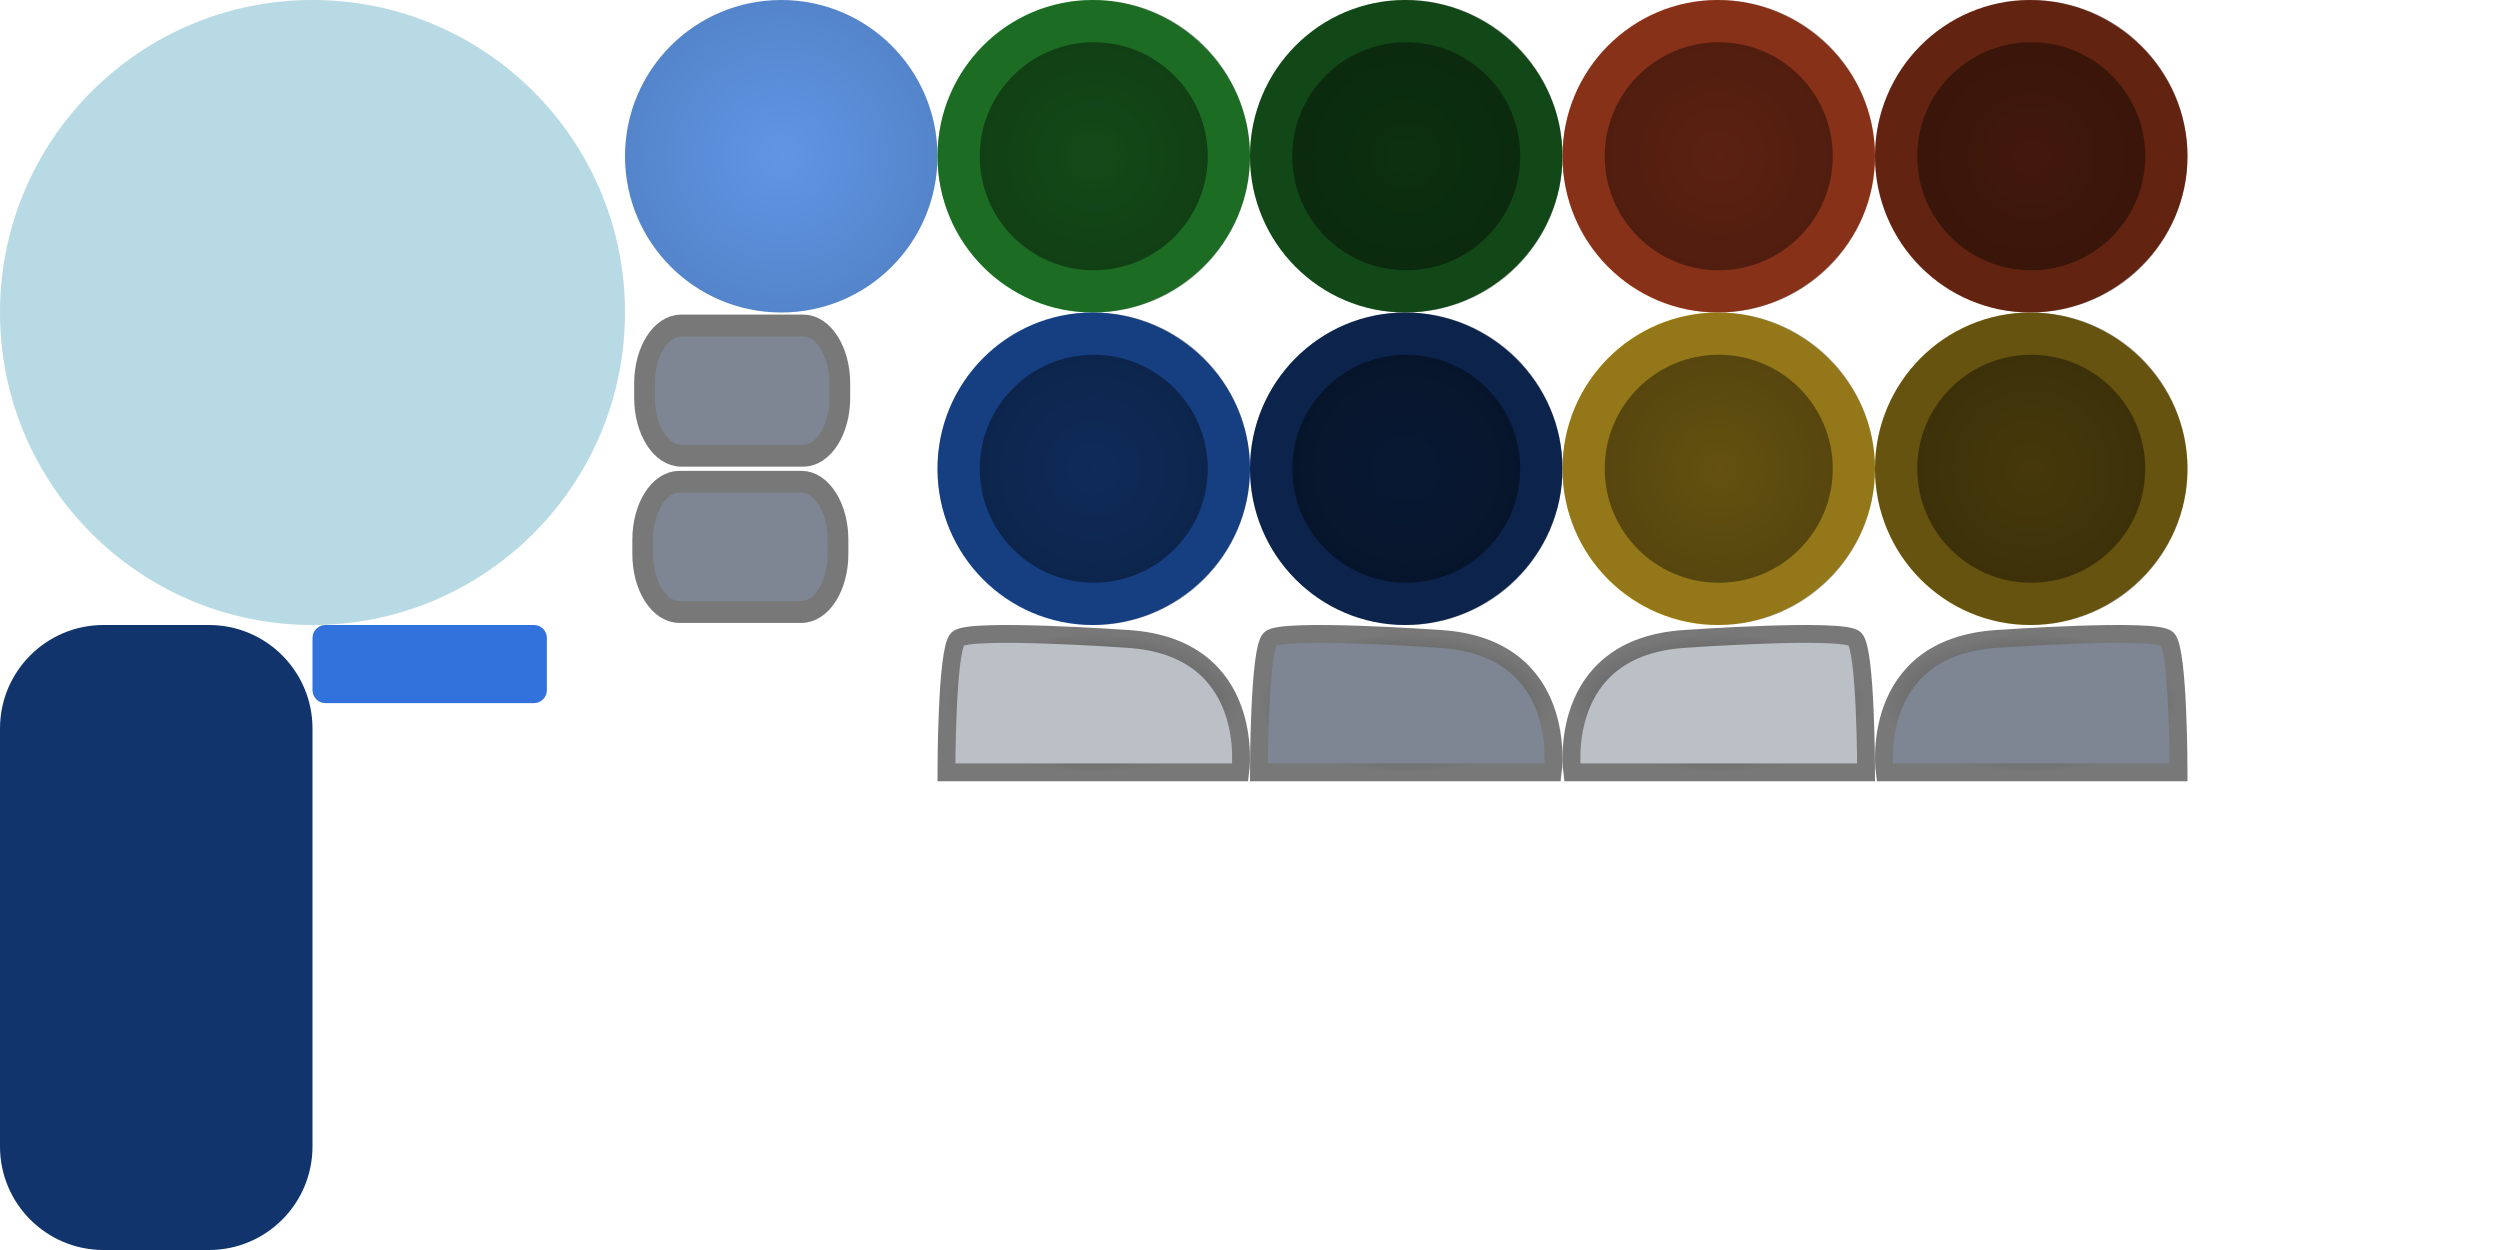
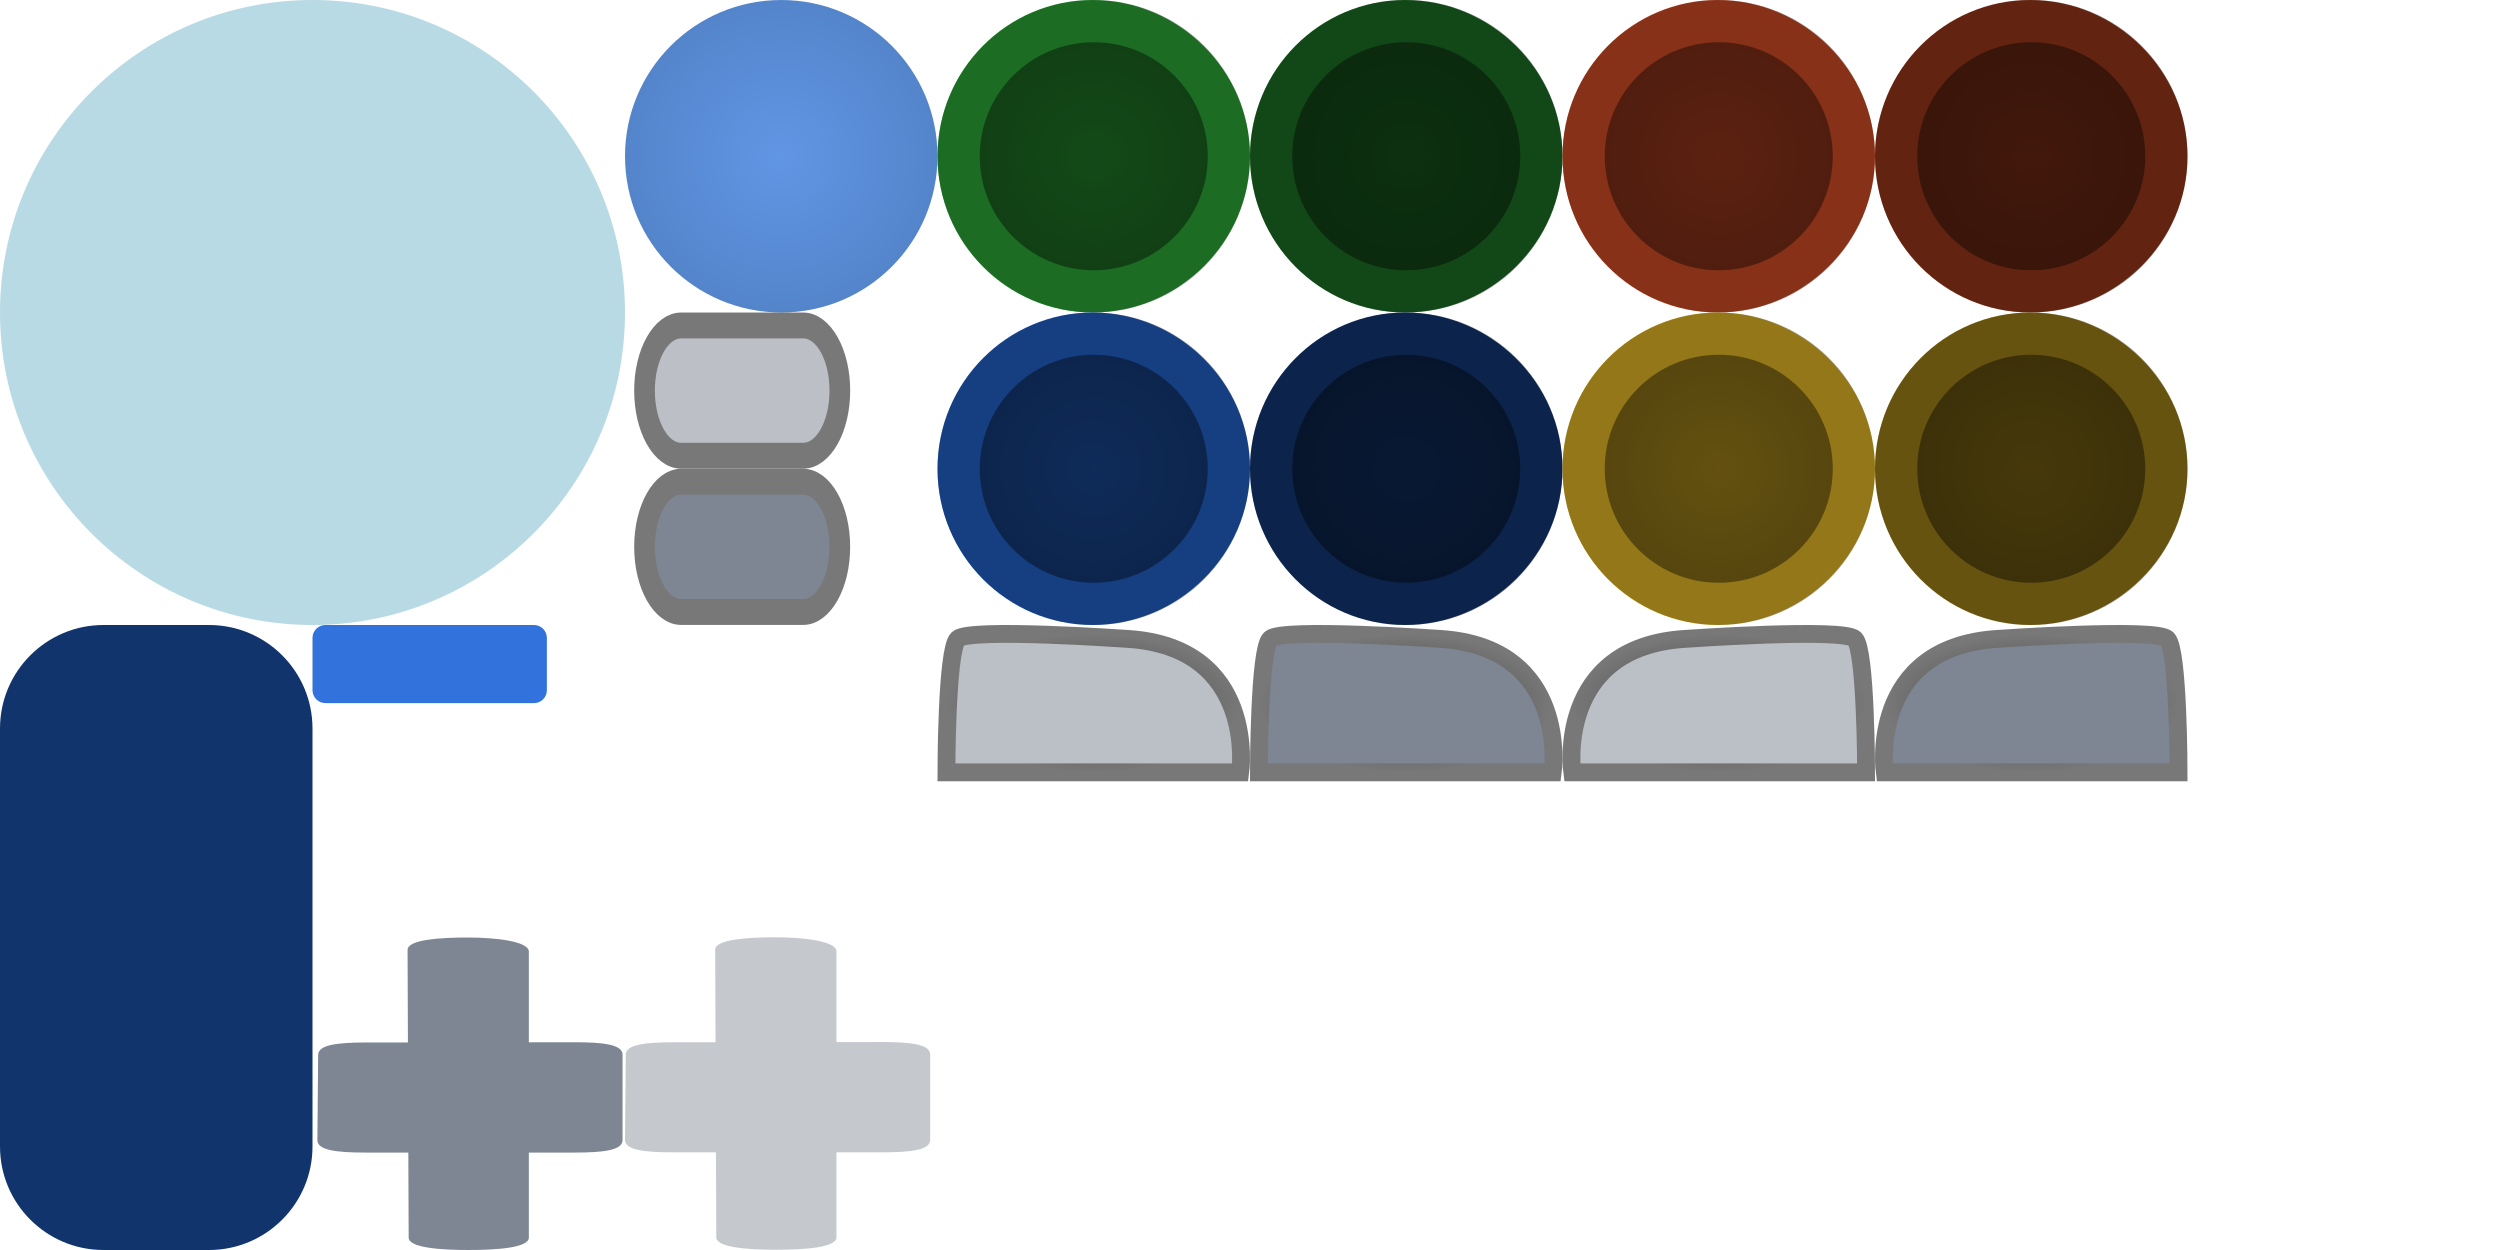
<svg xmlns="http://www.w3.org/2000/svg" xmlns:xlink="http://www.w3.org/1999/xlink" width="1024" height="512" viewBox="0 0 1024 512" id="svg2" version="1.1" style="enable-background:new">
  <defs id="defs4">
    <linearGradient id="linearGradient4187">
      <stop style="stop-color:#424242;stop-opacity:1" offset="0" id="stop4189" />
      <stop style="stop-color:#787878;stop-opacity:1" offset="1" id="stop4191" />
    </linearGradient>
    <linearGradient id="linearGradient4475">
      <stop id="stop4477" offset="0" style="stop-color:#787878;stop-opacity:1" />
      <stop id="stop4479" offset="1" style="stop-color:#636363;stop-opacity:1" />
    </linearGradient>
    <linearGradient id="linearGradient4180">
      <stop style="stop-color:#6196e5;stop-opacity:1;" offset="0" id="stop4463" />
      <stop style="stop-color:#5485cb;stop-opacity:1" offset="1" id="stop4465" />
    </linearGradient>
    <linearGradient id="linearGradient4174">
      <stop id="stop4176" offset="0" style="stop-color:#6196e5;stop-opacity:1;" />
      <stop id="stop4178" offset="1" style="stop-color:#5485cb;stop-opacity:1" />
    </linearGradient>
    <radialGradient xlink:href="#linearGradient4174" id="radialGradient4164" cx="320" cy="92.362" fx="320" fy="92.362" r="74" gradientUnits="userSpaceOnUse" gradientTransform="matrix(0.8648649,0,0,0.8648649,43.24325,524.4813)" />
    <radialGradient xlink:href="#linearGradient4180" id="radialGradient4172" cx="320" cy="92.362" fx="320" fy="92.362" r="74" gradientUnits="userSpaceOnUse" gradientTransform="matrix(0.8648649,0,0,0.8648649,43.24325,524.4813)" />
    <radialGradient xlink:href="#linearGradient4475" id="radialGradient4164-9" cx="320" cy="92.362" fx="320" fy="92.362" r="74" gradientUnits="userSpaceOnUse" gradientTransform="matrix(0.8648649,0,0,0.8648649,171.2432,496.1192)" />
    <radialGradient xlink:href="#linearGradient4475" id="radialGradient4867" gradientUnits="userSpaceOnUse" gradientTransform="matrix(0.8648649,0,0,0.8648649,299.2432,496.1192)" cx="320" cy="92.362" fx="320" fy="92.362" r="74" />
    <radialGradient xlink:href="#linearGradient4475" id="radialGradient4873" gradientUnits="userSpaceOnUse" gradientTransform="matrix(0.8648649,0,0,0.8648649,171.2432,624.1192)" cx="320" cy="92.362" fx="320" fy="92.362" r="74" />
    <radialGradient xlink:href="#linearGradient4475" id="radialGradient4875" gradientUnits="userSpaceOnUse" gradientTransform="matrix(0.8648649,0,0,0.8648649,299.2432,624.1192)" cx="320" cy="92.362" fx="320" fy="92.362" r="74" />
    <radialGradient xlink:href="#linearGradient4475" id="radialGradient4885" gradientUnits="userSpaceOnUse" gradientTransform="matrix(0.8648649,0,0,0.8648649,427.2432,496.1192)" cx="320" cy="92.362" fx="320" fy="92.362" r="74" />
    <radialGradient xlink:href="#linearGradient4475" id="radialGradient4887" gradientUnits="userSpaceOnUse" gradientTransform="matrix(0.8648649,0,0,0.8648649,555.2432,496.1192)" cx="320" cy="92.362" fx="320" fy="92.362" r="74" />
    <radialGradient xlink:href="#linearGradient4475" id="radialGradient4889" gradientUnits="userSpaceOnUse" gradientTransform="matrix(0.8648649,0,0,0.8648649,427.2432,624.1192)" cx="320" cy="92.362" fx="320" fy="92.362" r="74" />
    <radialGradient xlink:href="#linearGradient4475" id="radialGradient4891" gradientUnits="userSpaceOnUse" gradientTransform="matrix(0.8648649,0,0,0.8648649,555.2432,624.1192)" cx="320" cy="92.362" fx="320" fy="92.362" r="74" />
    <filter style="color-interpolation-filters:sRGB" id="filter4897">
      <feBlend mode="multiply" in2="BackgroundImage" id="feBlend4899" />
    </filter>
    <radialGradient xlink:href="#linearGradient4187" id="radialGradient4193" cx="448" cy="800" fx="448" fy="800" r="64" gradientTransform="matrix(0.942841,0,0,0.4428795,25.6045,445.6967)" gradientUnits="userSpaceOnUse" />
    <radialGradient xlink:href="#linearGradient4187" id="radialGradient4225" gradientUnits="userSpaceOnUse" gradientTransform="matrix(0.942841,0,0,0.4428795,153.6045,445.6967)" cx="448" cy="800" fx="448" fy="800" r="64" />
    <radialGradient xlink:href="#linearGradient4187" id="radialGradient4270" gradientUnits="userSpaceOnUse" gradientTransform="matrix(-0.9428444,0,0,0.4428796,1126.397,445.6966)" cx="448" cy="800" fx="448" fy="800" r="64" />
    <radialGradient xlink:href="#linearGradient4187" id="radialGradient4272" gradientUnits="userSpaceOnUse" gradientTransform="matrix(-0.9428464,0,0,0.4428791,1254.398,445.697)" cx="448" cy="800" fx="448" fy="800" r="64" />
    <filter style="color-interpolation-filters:sRGB" id="filter4897-7">
-       <feBlend mode="multiply" in2="BackgroundImage" id="feBlend4899-6" />
+       <feBlend mode="multiply" in2="BackgroundImage" id="feBlend4899-7" />
    </filter>
  </defs>
  <g id="layer1" transform="translate(0,-540.3622)" style="display:inline">
    <circle style="opacity:1;fill:#b8dae4;fill-opacity:1;stroke:none;stroke-width:20;stroke-miterlimit:4;stroke-dasharray:none;stroke-opacity:1" id="path4136" cx="128" cy="668.362" r="128" />
    <path style="opacity:1;fill:url(#radialGradient4164);fill-opacity:1;stroke:url(#radialGradient4172);stroke-width:17.297;stroke-miterlimit:4;stroke-dasharray:none;stroke-opacity:1" d="m 375.351,604.362 c 0,30.57 -24.782,55.351 -55.351,55.351 -30.57,0 -55.351,-24.782 -55.351,-55.351 0,-30.57 24.782,-55.351 55.351,-55.351 30.57,0 55.351,24.782 55.351,55.351 z" id="path4136-3" />
    <path style="opacity:1;fill:#299c33;fill-opacity:1;stroke:none;stroke-width:20;stroke-miterlimit:4;stroke-dasharray:none;stroke-opacity:1" d="m 512,604.362 c 0,35.346 -29.447,64 -64.511,64 -35.064,0 -63.489,-28.654 -63.489,-64 0,-35.346 28.425,-64 63.489,-64 35.064,0 64.511,28.654 64.511,64 z" id="path4528" />
    <path style="display:inline;opacity:1;fill:#1a6722;fill-opacity:1;stroke:none;stroke-width:20;stroke-miterlimit:4;stroke-dasharray:none;stroke-opacity:1" d="m 640,604.362 c 0,35.346 -29.447,64 -64.511,64 -35.064,0 -63.489,-28.654 -63.489,-64 0,-35.346 28.425,-64 63.489,-64 35.064,0 64.511,28.654 64.511,64 z" id="path4528-3" />
    <path style="display:inline;opacity:1;fill:#1f5bbc;fill-opacity:1;stroke:none;stroke-width:20;stroke-miterlimit:4;stroke-dasharray:none;stroke-opacity:1" d="m 512,732.362 c 0,35.346 -29.447,64 -64.511,64 -35.064,0 -63.489,-28.654 -63.489,-64 0,-35.346 28.425,-64 63.489,-64 35.064,0 64.511,28.654 64.511,64 z" id="path4528-9" />
    <path style="display:inline;opacity:1;fill:#12346c;fill-opacity:1;stroke:none;stroke-width:20;stroke-miterlimit:4;stroke-dasharray:none;stroke-opacity:1" d="m 640,732.362 c 0,35.346 -29.447,64 -64.511,64 -35.064,0 -63.489,-28.654 -63.489,-64 0,-35.346 28.425,-64 63.489,-64 35.064,0 64.511,28.654 64.511,64 z" id="path4528-3-0" />
    <path style="display:inline;opacity:1;fill:#c34723;fill-opacity:1;stroke:none;stroke-width:20;stroke-miterlimit:4;stroke-dasharray:none;stroke-opacity:1" d="m 768,604.362 c 0,35.346 -29.447,64 -64.511,64 -35.064,0 -63.489,-28.654 -63.489,-64 0,-35.346 28.425,-64 63.489,-64 35.064,0 64.511,28.654 64.511,64 z" id="path4528-5" />
    <path style="display:inline;opacity:1;fill:#8d3319;fill-opacity:1;stroke:none;stroke-width:20;stroke-miterlimit:4;stroke-dasharray:none;stroke-opacity:1" d="m 896,604.362 c 0,35.346 -29.447,64 -64.511,64 -35.064,0 -63.489,-28.654 -63.489,-64 0,-35.346 28.425,-64 63.489,-64 35.064,0 64.511,28.654 64.511,64 z" id="path4528-3-7" />
    <path style="display:inline;opacity:1;fill:#d4ac22;fill-opacity:1;stroke:none;stroke-width:20;stroke-miterlimit:4;stroke-dasharray:none;stroke-opacity:1" d="m 768,732.362 c 0,35.346 -29.447,64 -64.511,64 -35.064,0 -63.489,-28.654 -63.489,-64 0,-35.346 28.425,-64 63.489,-64 35.064,0 64.511,28.654 64.511,64 z" id="path4528-9-1" />
    <path style="display:inline;opacity:1;fill:#947817;fill-opacity:1;stroke:none;stroke-width:20;stroke-miterlimit:4;stroke-dasharray:none;stroke-opacity:1" d="m 896,732.362 c 0,35.346 -29.447,64 -64.511,64 -35.064,0 -63.489,-28.654 -63.489,-64 0,-35.346 28.425,-64 63.489,-64 35.064,0 64.511,28.654 64.511,64 z" id="path4528-3-0-0" />
-     <rect style="display:inline;opacity:1;fill:#7d8692;fill-opacity:1;stroke:#787878;stroke-width:9.196;stroke-miterlimit:4;stroke-dasharray:none;stroke-opacity:1;filter:url(#filter4897);enable-background:new" id="rect4278" width="86.804" height="54.804" x="270" y="672.362" ry="24.357" rx="16.276" transform="matrix(0.9216934,0,0,0.9731357,15.13782,19.39416)" />
+     <rect style="display:inline;opacity:1;fill:#bcc0c6;fill-opacity:1;stroke:#787878;stroke-width:9.196;stroke-miterlimit:4;stroke-dasharray:none;stroke-opacity:1;filter:url(#filter4897);enable-background:new" id="rect4278" width="86.797" height="46.242" x="271.09" y="676.132" ry="23.076" rx="16.276" transform="matrix(0.9217069,0,0,1.153668,14.13358,-106.3532)" />
    <path transform="translate(0,28.36216)" style="display:inline;opacity:1;fill:#bbc0c6;fill-opacity:1;stroke:url(#radialGradient4193);stroke-width:7.311;stroke-miterlimit:4;stroke-dasharray:none;stroke-opacity:1;filter:url(#filter4897);enable-background:new" d="m 392.285,773.681 c 4.629,-4.555 69.441,0 69.441,0 53.443,3.287 46.294,54.664 46.294,54.664 l -120.365,0 c 0,0 0,-50.109 4.629,-54.664 z" id="rect4184" />
    <path transform="translate(0,28.36216)" id="path4223" d="m 520.285,773.681 c 4.629,-4.555 69.441,0 69.441,0 53.443,3.287 46.294,54.664 46.294,54.664 l -120.365,0 c 0,0 0,-50.109 4.629,-54.664 z" style="display:inline;opacity:1;fill:#7d8692;fill-opacity:1;stroke:url(#radialGradient4225);stroke-width:7.311;stroke-miterlimit:4;stroke-dasharray:none;stroke-opacity:1;filter:url(#filter4897);enable-background:new" />
    <path transform="translate(0,28.36216)" id="path4266" d="m 759.715,773.681 c -4.629,-4.555 -69.442,0 -69.442,0 -53.443,3.287 -46.294,54.664 -46.294,54.664 l 120.366,0 c 0,0 0,-50.109 -4.629,-54.664 z" style="display:inline;opacity:1;fill:#bbc0c6;fill-opacity:1;stroke:url(#radialGradient4270);stroke-width:7.311;stroke-miterlimit:4;stroke-dasharray:none;stroke-opacity:1;filter:url(#filter4897);enable-background:new" />
    <path transform="translate(0,28.36216)" style="display:inline;opacity:1;fill:#7d8692;fill-opacity:1;stroke:url(#radialGradient4272);stroke-width:7.311;stroke-miterlimit:4;stroke-dasharray:none;stroke-opacity:1;filter:url(#filter4897);enable-background:new" d="m 887.715,773.681 c -4.629,-4.555 -69.442,0 -69.442,0 -53.443,3.287 -46.295,54.664 -46.295,54.664 l 120.366,0 c 0,0 0,-50.109 -4.629,-54.664 z" id="path4268" />
    <rect transform="translate(0,28.36216)" style="display:inline;opacity:1;fill:#3172dd;fill-opacity:1;stroke:none;stroke-width:20;stroke-miterlimit:4;stroke-dasharray:none;stroke-opacity:1;filter:url(#filter4897);enable-background:new" id="rect4901" width="96" height="32" x="128" y="768" ry="5.3" />
    <rect transform="translate(0,28.36216)" ry="42.402" y="768" x="0" height="256" width="128" id="rect4924" style="display:inline;opacity:1;fill:#12346c;fill-opacity:1;stroke:none;stroke-width:20;stroke-miterlimit:4;stroke-dasharray:none;stroke-opacity:1;filter:url(#filter4897);enable-background:new" />
-     <rect style="display:inline;opacity:1;fill:#7d8692;fill-opacity:1;stroke:#787878;stroke-width:9.196;stroke-miterlimit:4;stroke-dasharray:none;stroke-opacity:1;filter:url(#filter4897-7);enable-background:new" id="rect4278-0" width="86.804" height="54.804" x="270" y="672.362" ry="24.357" rx="16.276" transform="matrix(0.9216934,0,0,0.9731357,14.38958,83.3979)" />
+     <rect style="display:inline;opacity:1;fill:#7d8692;fill-opacity:1;stroke:#787878;stroke-width:9.196;stroke-miterlimit:4;stroke-dasharray:none;stroke-opacity:1;filter:url(#filter4897-7);enable-background:new" id="rect4278-9" width="86.797" height="46.242" x="271.09" y="676.132" ry="23.076" rx="16.276" transform="matrix(0.9215575,0,0,1.153685,14.1735,-42.36513)" />
+     <path id="rect5001" style="opacity:1;fill:#7d8692;fill-opacity:1;stroke:none;stroke-width:11;stroke-miterlimit:4;stroke-dasharray:none;stroke-opacity:1" d="m 150,967.362 85.308,-0.093 C 247.208,967.256 255,968.224 255,972.362 l 0,35 c 0,4.138 -7.792,5.093 -19.692,5.093 l -85.615,0 c -11.9,0 -19.729,-0.955 -19.692,-5.093 l 0.308,-34.907 c 0.036,-4.138 7.792,-5.08 19.692,-5.093 z m 41.551,-43 0.003,0 c 11.9,0 25.062,1.634 25.062,5.772 l 0,117.135 c 0,4.138 -12.712,5.093 -24.612,5.093 l -0.003,0 c -11.9,0 -24.6,-0.955 -24.615,-5.093 l -0.446,-117.814 c -0.016,-4.138 12.712,-5.093 24.612,-5.093 z" />
+     <path id="rect5001-0" style="display:inline;opacity:1;fill:#c5c9ce;fill-opacity:1;stroke:none;stroke-width:11;stroke-miterlimit:4;stroke-dasharray:none;stroke-opacity:1;enable-background:new" d="m 276,967.269 85.308,-0.093 c 11.9,-0.013 19.692,0.955 19.692,5.093 l 0,35 c 0,4.138 -7.792,5.093 -19.692,5.093 l -85.615,0 c -11.9,0 -19.729,-0.955 -19.692,-5.093 l 0.308,-34.907 c 0.036,-4.138 7.792,-5.08 19.692,-5.093 z m 41.551,-43 0.003,0 c 11.9,0 25.062,1.634 25.062,5.772 l 0,117.135 c 0,4.138 -12.712,5.093 -24.612,5.093 l -0.003,0 c -11.9,0 -24.6,-0.955 -24.615,-5.093 l -0.446,-117.814 c -0.016,-4.138 12.712,-5.093 24.612,-5.093 z" />
  </g>
  <g id="layer2" style="display:inline;opacity:1;filter:url(#filter4897)" transform="translate(0,-512)">
    <path style="display:inline;opacity:1;fill:url(#radialGradient4164-9);fill-opacity:1;stroke:#b1b1b1;stroke-width:17.297;stroke-miterlimit:4;stroke-dasharray:none;stroke-opacity:1" d="m 503.351,576 c 0,30.57 -24.782,55.351 -55.351,55.351 -30.57,0 -55.351,-24.782 -55.351,-55.351 0,-30.57 24.782,-55.351 55.351,-55.351 30.57,0 55.351,24.782 55.351,55.351 z" id="path4136-3-1" />
    <path id="path4865" d="m 631.351,576 c 0,30.57 -24.782,55.351 -55.351,55.351 -30.57,0 -55.351,-24.782 -55.351,-55.351 0,-30.57 24.782,-55.351 55.351,-55.351 30.57,0 55.351,24.782 55.351,55.351 z" style="display:inline;opacity:1;fill:url(#radialGradient4867);fill-opacity:1;stroke:#b1b1b1;stroke-width:17.297;stroke-miterlimit:4;stroke-dasharray:none;stroke-opacity:1" />
    <path id="path4869" d="m 503.351,704 c 0,30.57 -24.782,55.351 -55.351,55.351 -30.57,0 -55.351,-24.782 -55.351,-55.351 0,-30.57 24.782,-55.351 55.351,-55.351 30.57,0 55.351,24.782 55.351,55.351 z" style="display:inline;opacity:1;fill:url(#radialGradient4873);fill-opacity:1;stroke:#b1b1b1;stroke-width:17.297;stroke-miterlimit:4;stroke-dasharray:none;stroke-opacity:1" />
    <path style="display:inline;opacity:1;fill:url(#radialGradient4875);fill-opacity:1;stroke:#b1b1b1;stroke-width:17.297;stroke-miterlimit:4;stroke-dasharray:none;stroke-opacity:1" d="m 631.351,704 c 0,30.57 -24.782,55.351 -55.351,55.351 -30.57,0 -55.351,-24.782 -55.351,-55.351 0,-30.57 24.782,-55.351 55.351,-55.351 30.57,0 55.351,24.782 55.351,55.351 z" id="path4871" />
    <path id="path4877" d="m 759.351,576 c 0,30.57 -24.782,55.351 -55.351,55.351 -30.57,0 -55.351,-24.782 -55.351,-55.351 0,-30.57 24.782,-55.351 55.351,-55.351 30.57,0 55.351,24.782 55.351,55.351 z" style="display:inline;opacity:1;fill:url(#radialGradient4885);fill-opacity:1;stroke:#b1b1b1;stroke-width:17.297;stroke-miterlimit:4;stroke-dasharray:none;stroke-opacity:1" />
    <path style="display:inline;opacity:1;fill:url(#radialGradient4887);fill-opacity:1;stroke:#b1b1b1;stroke-width:17.297;stroke-miterlimit:4;stroke-dasharray:none;stroke-opacity:1" d="m 887.351,576 c 0,30.57 -24.782,55.351 -55.351,55.351 -30.57,0 -55.351,-24.782 -55.351,-55.351 0,-30.57 24.782,-55.351 55.351,-55.351 30.57,0 55.351,24.782 55.351,55.351 z" id="path4879" />
    <path style="display:inline;opacity:1;fill:url(#radialGradient4889);fill-opacity:1;stroke:#b1b1b1;stroke-width:17.297;stroke-miterlimit:4;stroke-dasharray:none;stroke-opacity:1" d="m 759.351,704 c 0,30.57 -24.782,55.351 -55.351,55.351 -30.57,0 -55.351,-24.782 -55.351,-55.351 0,-30.57 24.782,-55.351 55.351,-55.351 30.57,0 55.351,24.782 55.351,55.351 z" id="path4881" />
    <path id="path4883" d="m 887.351,704 c 0,30.57 -24.782,55.351 -55.351,55.351 -30.57,0 -55.351,-24.782 -55.351,-55.351 0,-30.57 24.782,-55.351 55.351,-55.351 30.57,0 55.351,24.782 55.351,55.351 z" style="display:inline;opacity:1;fill:url(#radialGradient4891);fill-opacity:1;stroke:#b1b1b1;stroke-width:17.297;stroke-miterlimit:4;stroke-dasharray:none;stroke-opacity:1" />
  </g>
</svg>
